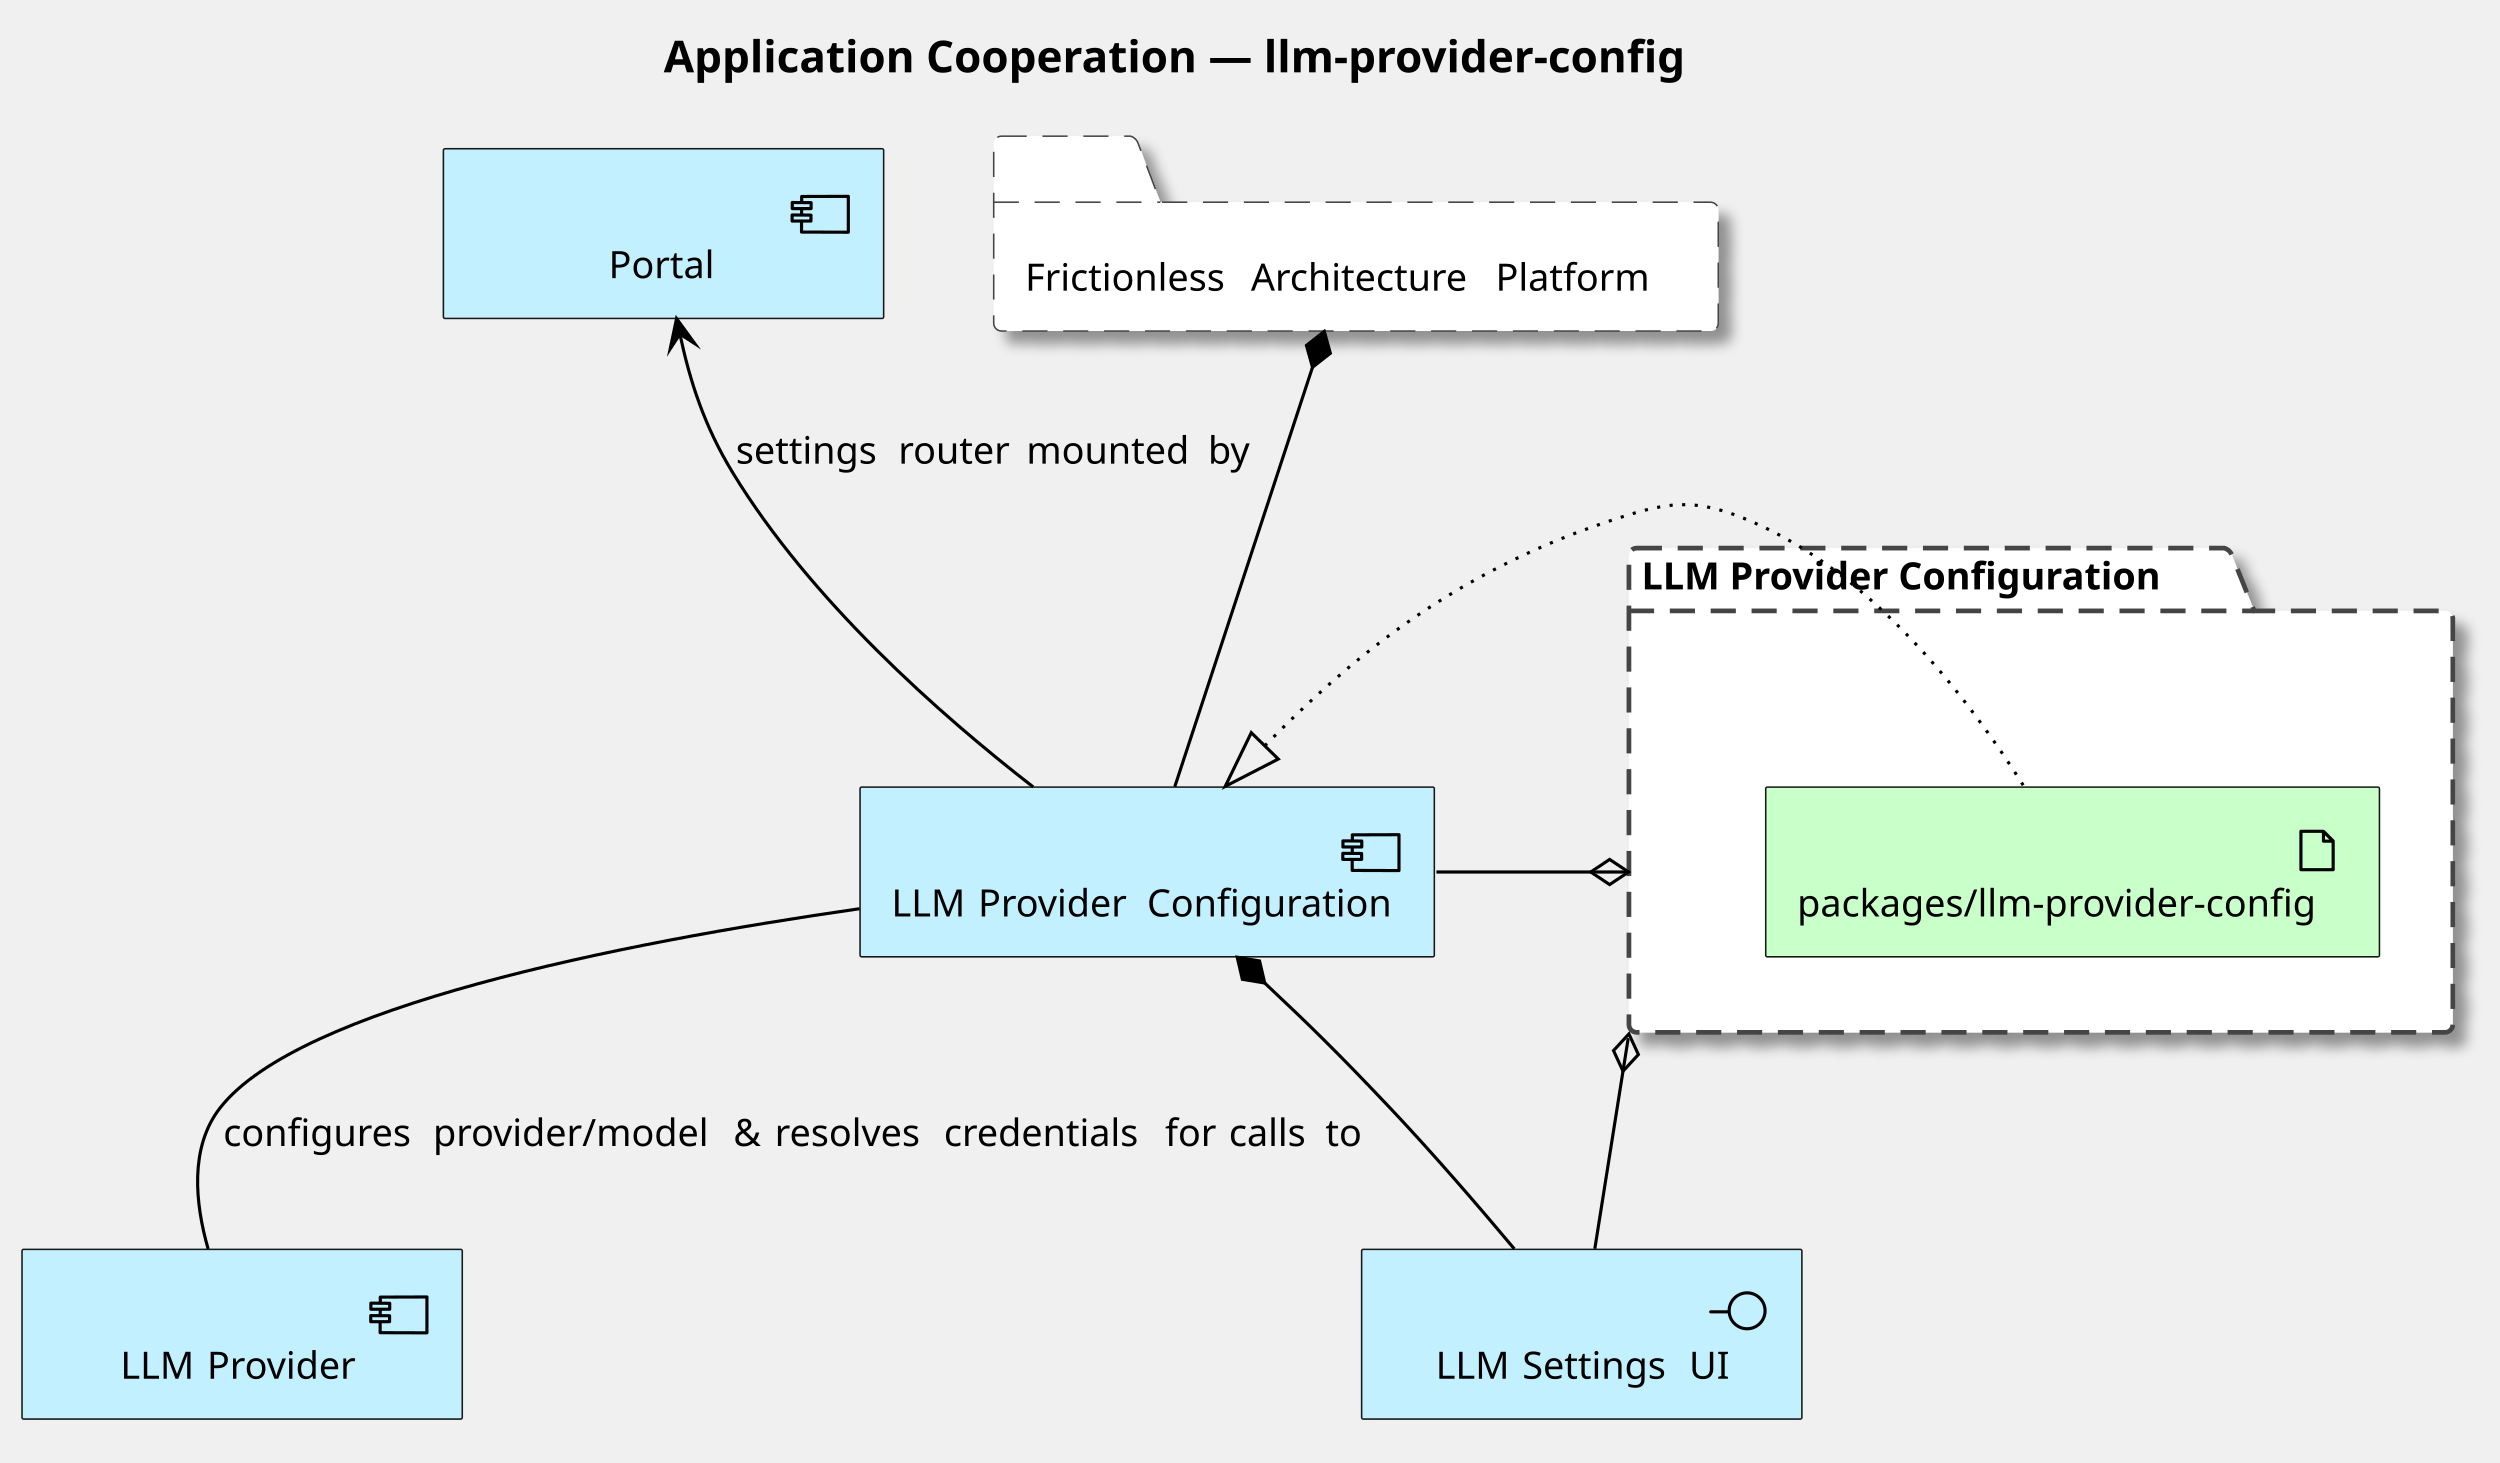
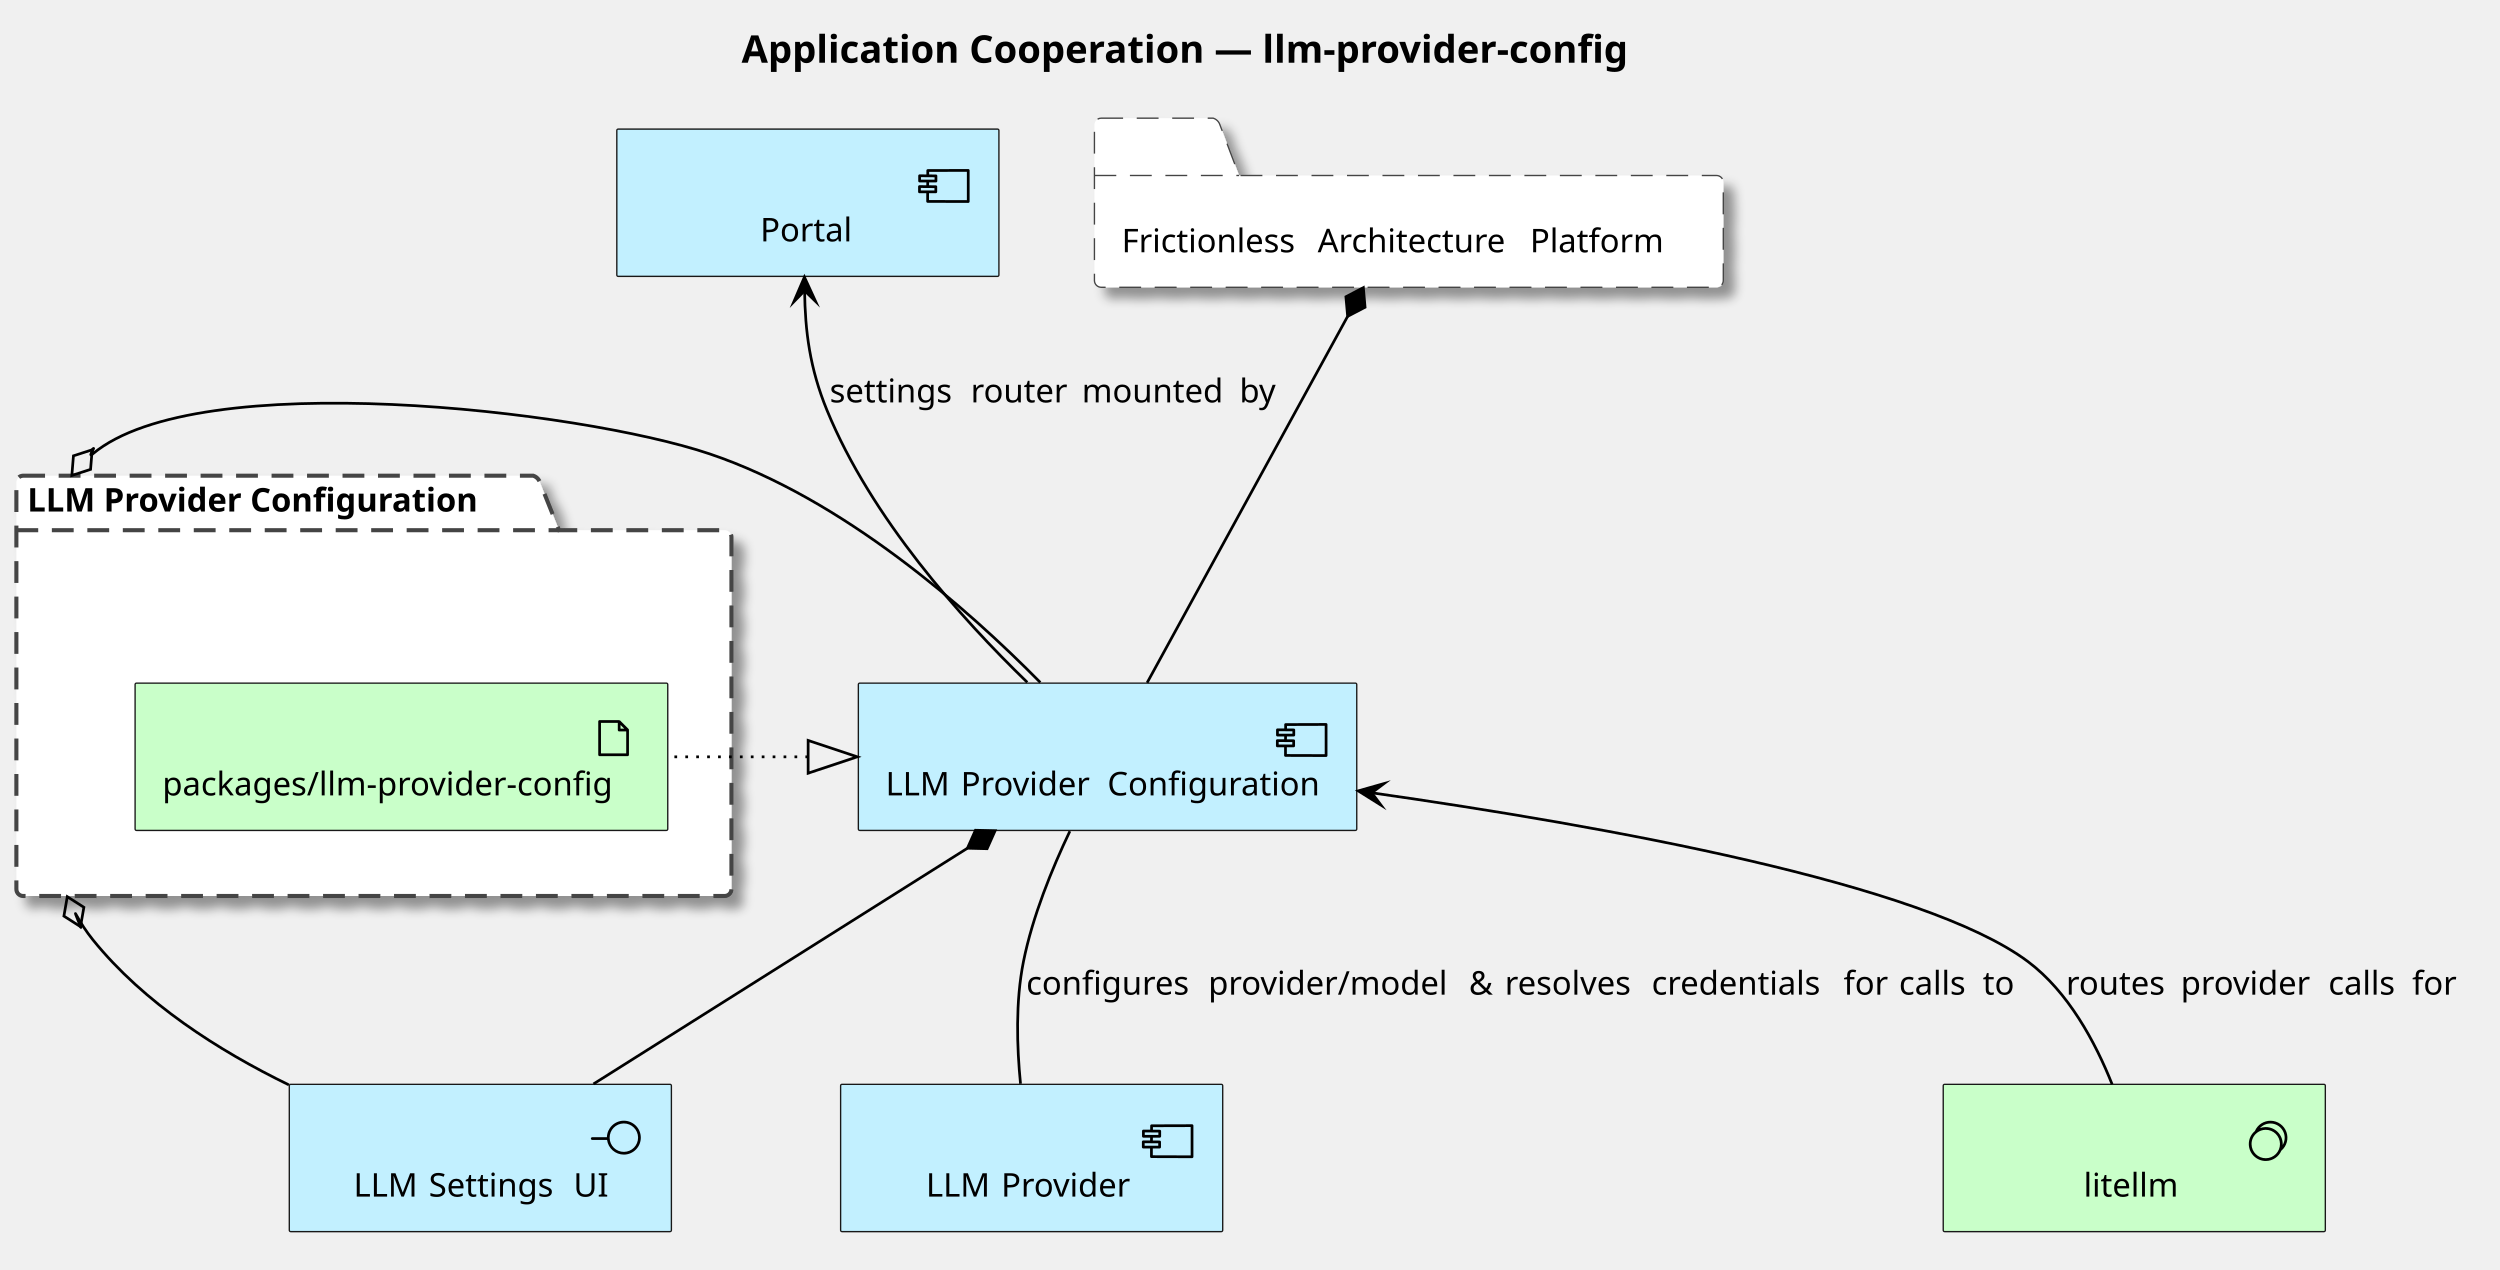
- <svg xmlns="http://www.w3.org/2000/svg" version="1.1" data-diagram-type="DESCRIPTION" style="width:795px;height:465px;background:#FFFFFF;" width="795px" height="465px" viewBox="0 0 795 465" zoomAndPan="magnify" preserveAspectRatio="none" contentStyleType="text/css">
+ <svg xmlns="http://www.w3.org/2000/svg" version="1.1" data-diagram-type="DESCRIPTION" style="width:916px;height:465px;background:#FFFFFF;" width="916px" height="465px" viewBox="0 0 916 465" zoomAndPan="magnify" preserveAspectRatio="none" contentStyleType="text/css">
  <defs>
-     <filter id="fdy12fin55q73" x="-1" y="-1" width="300%" height="300%">
+     <filter id="fm1gf6gtoetmj" x="-1" y="-1" width="300%" height="300%">
      <feGaussianBlur result="blurOut" stdDeviation="2" />
      <feColorMatrix type="matrix" in="blurOut" result="blurOut2" values="0 0 0 0 0 0 0 0 0 0 0 0 0 0 0 0 0 0 .4 0" />
      <feOffset result="blurOut3" in="blurOut2" dx="4" dy="4" />
      <feBlend in="SourceGraphic" in2="blurOut3" mode="normal" />
    </filter>
  </defs>
  <g font-family="sans-serif" lengthAdjust="spacing">
    <g class="title" data-source-line="4">
-       <text x="211.067" y="22.995" fill="#000" font-size="14" textLength="365.866" font-weight="700">Application Cooperation — llm-provider-config</text>
+       <text x="271.715" y="22.995" fill="#000" font-size="14" textLength="365.866" font-weight="700">Application Cooperation — llm-provider-config</text>
    </g>
-     <g class="cluster" data-qualified-name="e_id9820051a523257" id="ent0006" data-source-line="340">
-       <path d="M520.5,174.297 L707.342,174.297 A3.75,3.75 0 0 1 709.842,176.797 L716.842,194.266 L777.5,194.266 A2.5,2.5 0 0 1 780,196.766 L780,325.797 A2.5,2.5 0 0 1 777.5,328.297 L520.5,328.297 A2.5,2.5 0 0 1 518,325.797 L518,176.797 A2.5,2.5 0 0 1 520.5,174.297" style="stroke:#444;stroke-width:1.5;stroke-dasharray:8,5;" fill="#FFF" filter="url(#fdy12fin55q73)" />
-       <line x1="518" y1="194.266" x2="716.842" y2="194.266" style="stroke:#444;stroke-width:1.5;stroke-dasharray:8,5;" />
-       <text x="522" y="187.436" fill="#000" font-size="12" textLength="185.842" font-weight="700" font-family="Verdana">LLM Provider Configuration</text>
+     <g class="cluster" data-qualified-name="e_id9820051a523257" id="ent0007" data-source-line="340">
+       <path d="M8.5,174.297 L195.342,174.297 A3.75,3.75 0 0 1 197.842,176.797 L204.842,194.266 L265.5,194.266 A2.5,2.5 0 0 1 268,196.766 L268,325.797 A2.5,2.5 0 0 1 265.5,328.297 L8.5,328.297 A2.5,2.5 0 0 1 6,325.797 L6,176.797 A2.5,2.5 0 0 1 8.5,174.297" style="stroke:#444;stroke-width:1.5;stroke-dasharray:8,5;" fill="#FFF" filter="url(#fm1gf6gtoetmj)" />
+       <line x1="6" y1="194.266" x2="204.842" y2="194.266" style="stroke:#444;stroke-width:1.5;stroke-dasharray:8,5;" />
+       <text x="10" y="187.436" fill="#000" font-size="12" textLength="185.842" font-weight="700" font-family="Verdana">LLM Provider Configuration</text>
    </g>
-     <g class="entity" data-qualified-name="e_id9820051a523257.e_id2b059f9c51b053" id="ent0007" data-source-line="247">
-       <rect x="561.5" y="250.297" width="195.166" height="53.969" fill="#C9FFC9" style="stroke:#181818;stroke-width:0.5;" rx="0.5" ry="0.5" />
-       <path d="M731.696,263.847 A0.5,0.5 0 0 0 731.196,264.347 L731.196,276.556 A0.5,0.5 0 0 0 731.696,277.056 L741.944,277.056 A0.5,0.5 0 0 0 742.444,276.556 L742.444,267.429 A0.5,0.5 0 0 0 742.297,267.076 L739.218,263.994 A0.5,0.5 0 0 0 739.09,263.968 A0.5,0.5 0 0 0 738.797,263.847 M732.196,264.847 L738.364,264.847 L738.364,267.496 A0.5,0.5 0 0 0 738.864,267.995 L741.444,267.995 L741.444,276.056 L732.196,276.056 M739.364,265.62 L740.737,266.996 L739.364,266.996" fill="#000" />
-       <text x="571.5" y="291.436" fill="#000" font-size="12" textLength="175.166" font-family="Verdana">packages/llm-provider-config</text>
+     <g class="entity" data-qualified-name="e_id9820051a523257.e_id2b059f9c51b053" id="ent0008" data-source-line="247">
+       <rect x="49.5" y="250.297" width="195.166" height="53.969" fill="#C9FFC9" style="stroke:#181818;stroke-width:0.5;" rx="0.5" ry="0.5" />
+       <path d="M219.696,263.847 A0.5,0.5 0 0 0 219.196,264.347 L219.196,276.556 A0.5,0.5 0 0 0 219.696,277.056 L229.944,277.056 A0.5,0.5 0 0 0 230.444,276.556 L230.444,267.429 A0.5,0.5 0 0 0 230.297,267.076 L227.218,263.994 A0.5,0.5 0 0 0 227.09,263.968 A0.5,0.5 0 0 0 226.797,263.847 M220.196,264.847 L226.364,264.847 L226.364,267.496 A0.5,0.5 0 0 0 226.864,267.995 L229.444,267.995 L229.444,276.056 L220.196,276.056 M227.364,265.62 L228.737,266.996 L227.364,266.996" fill="#000" />
+       <text x="59.5" y="291.436" fill="#000" font-size="12" textLength="175.166" font-family="Verdana">packages/llm-provider-config</text>
    </g>
    <g class="entity" data-qualified-name="e_id54dd4701dbf151" id="ent0001" data-source-line="340">
-       <path d="M318.5,43.297 L359.5,43.297 A3.75,3.75 0 0 1 362,45.797 L369,64.297 L543.914,64.297 A2.5,2.5 0 0 1 546.414,66.797 L546.414,102.766 A2.5,2.5 0 0 1 543.914,105.266 L318.5,105.266 A2.5,2.5 0 0 1 316,102.766 L316,45.797 A2.5,2.5 0 0 1 318.5,43.297" style="stroke:#444;stroke-width:0.5;stroke-dasharray:8,5;" fill="#FFF" filter="url(#fdy12fin55q73)" />
-       <line x1="316" y1="64.297" x2="369" y2="64.297" style="stroke:#444;stroke-width:0.5;stroke-dasharray:8,5;" />
-       <text x="326" y="92.436" fill="#000" font-size="12" textLength="67.975" font-family="Verdana">Frictionless</text>
-       <text x="393.975" y="92.436" fill="#000" font-size="12" font-family="Verdana"> </text>
-       <text x="397.789" y="92.436" fill="#000" font-size="12" textLength="73.992" font-family="Verdana">Architecture</text>
-       <text x="471.781" y="92.436" fill="#000" font-size="12" font-family="Verdana"> </text>
-       <text x="475.596" y="92.436" fill="#000" font-size="12" textLength="50.818" font-family="Verdana">Platform</text>
+       <path d="M403.5,43.297 L444.5,43.297 A3.75,3.75 0 0 1 447,45.797 L454,64.297 L628.914,64.297 A2.5,2.5 0 0 1 631.414,66.797 L631.414,102.766 A2.5,2.5 0 0 1 628.914,105.266 L403.5,105.266 A2.5,2.5 0 0 1 401,102.766 L401,45.797 A2.5,2.5 0 0 1 403.5,43.297" style="stroke:#444;stroke-width:0.5;stroke-dasharray:8,5;" fill="#FFF" filter="url(#fm1gf6gtoetmj)" />
+       <line x1="401" y1="64.297" x2="454" y2="64.297" style="stroke:#444;stroke-width:0.5;stroke-dasharray:8,5;" />
+       <text x="411" y="92.436" fill="#000" font-size="12" textLength="67.975" font-family="Verdana">Frictionless</text>
+       <text x="478.975" y="92.436" fill="#000" font-size="12" font-family="Verdana"> </text>
+       <text x="482.789" y="92.436" fill="#000" font-size="12" textLength="73.992" font-family="Verdana">Architecture</text>
+       <text x="556.781" y="92.436" fill="#000" font-size="12" font-family="Verdana"> </text>
+       <text x="560.596" y="92.436" fill="#000" font-size="12" textLength="50.818" font-family="Verdana">Platform</text>
    </g>
    <g class="entity" data-qualified-name="e_id305eddd7c8dc55" id="ent0002" data-source-line="167">
-       <rect x="273.5" y="250.297" width="182.615" height="53.969" fill="#C2F0FF" style="stroke:#181818;stroke-width:0.5;" rx="0.5" ry="0.5" />
-       <path d="M444.875,264.936 L430.049,264.983 A0.5,0.5 0 0 0 429.55,265.483 L429.55,266.92 L427.061,266.901 A0.5,0.5 0 0 0 426.557,267.401 L426.557,269.336 A0.5,0.5 0 0 0 427.057,269.836 L429.538,269.836 L429.514,270.879 L427.014,270.859 A0.5,0.5 0 0 0 426.51,271.36 L426.51,273.295 A0.5,0.5 0 0 0 427.01,273.795 L429.503,273.795 L429.503,276.797 A0.5,0.5 0 0 0 430.003,277.297 L444.876,277.344 A0.5,0.5 0 0 0 445.378,276.844 L445.378,265.436 A0.5,0.5 0 0 0 444.876,264.936 M444.377,265.938 L444.377,276.342 L430.502,276.299 L430.502,273.795 L432.996,273.795 A0.5,0.5 0 0 0 433.496,273.295 L433.496,271.407 A0.5,0.5 0 0 0 433,270.907 L430.514,270.887 L430.538,269.836 L433.043,269.836 A0.5,0.5 0 0 0 433.543,269.336 L433.543,267.447 A0.5,0.5 0 0 0 433.047,266.948 L430.549,266.928 L430.549,265.981 M427.557,267.905 L432.543,267.943 L432.543,268.836 L427.557,268.836 M427.51,271.864 L432.496,271.903 L432.496,272.795 L427.51,272.795" fill="#000" />
-       <text x="283.5" y="291.436" fill="#000" font-size="12" textLength="23.725" font-family="Verdana">LLM</text>
-       <text x="307.225" y="291.436" fill="#000" font-size="12" font-family="Verdana"> </text>
-       <text x="311.039" y="291.436" fill="#000" font-size="12" textLength="49.881" font-family="Verdana">Provider</text>
-       <text x="360.92" y="291.436" fill="#000" font-size="12" font-family="Verdana"> </text>
-       <text x="364.734" y="291.436" fill="#000" font-size="12" textLength="81.381" font-family="Verdana">Configuration</text>
+       <rect x="314.5" y="250.297" width="182.615" height="53.969" fill="#C2F0FF" style="stroke:#181818;stroke-width:0.5;" rx="0.5" ry="0.5" />
+       <path d="M485.875,264.936 L471.049,264.983 A0.5,0.5 0 0 0 470.55,265.483 L470.55,266.92 L468.061,266.901 A0.5,0.5 0 0 0 467.557,267.401 L467.557,269.336 A0.5,0.5 0 0 0 468.057,269.836 L470.538,269.836 L470.514,270.879 L468.014,270.859 A0.5,0.5 0 0 0 467.51,271.36 L467.51,273.295 A0.5,0.5 0 0 0 468.01,273.795 L470.503,273.795 L470.503,276.797 A0.5,0.5 0 0 0 471.003,277.297 L485.876,277.344 A0.5,0.5 0 0 0 486.378,276.844 L486.378,265.436 A0.5,0.5 0 0 0 485.876,264.936 M485.377,265.938 L485.377,276.342 L471.502,276.299 L471.502,273.795 L473.996,273.795 A0.5,0.5 0 0 0 474.496,273.295 L474.496,271.407 A0.5,0.5 0 0 0 474,270.907 L471.514,270.887 L471.538,269.836 L474.043,269.836 A0.5,0.5 0 0 0 474.543,269.336 L474.543,267.447 A0.5,0.5 0 0 0 474.047,266.948 L471.549,266.928 L471.549,265.981 M468.557,267.905 L473.543,267.943 L473.543,268.836 L468.557,268.836 M468.51,271.864 L473.496,271.903 L473.496,272.795 L468.51,272.795" fill="#000" />
+       <text x="324.5" y="291.436" fill="#000" font-size="12" textLength="23.725" font-family="Verdana">LLM</text>
+       <text x="348.225" y="291.436" fill="#000" font-size="12" font-family="Verdana"> </text>
+       <text x="352.039" y="291.436" fill="#000" font-size="12" textLength="49.881" font-family="Verdana">Provider</text>
+       <text x="401.92" y="291.436" fill="#000" font-size="12" font-family="Verdana"> </text>
+       <text x="405.734" y="291.436" fill="#000" font-size="12" textLength="81.381" font-family="Verdana">Configuration</text>
    </g>
    <g class="entity" data-qualified-name="e_id6c2233bb09755d" id="ent0003" data-source-line="167">
-       <rect x="141" y="47.297" width="140" height="53.969" fill="#C2F0FF" style="stroke:#181818;stroke-width:0.5;" rx="0.5" ry="0.5" />
-       <path d="M269.76,61.936 L254.934,61.983 A0.5,0.5 0 0 0 254.434,62.483 L254.434,63.92 L251.946,63.901 A0.5,0.5 0 0 0 251.442,64.401 L251.442,66.336 A0.5,0.5 0 0 0 251.942,66.836 L254.422,66.836 L254.399,67.879 L251.899,67.859 A0.5,0.5 0 0 0 251.395,68.36 L251.395,70.295 A0.5,0.5 0 0 0 251.895,70.795 L254.387,70.795 L254.387,73.797 A0.5,0.5 0 0 0 254.888,74.297 L269.761,74.344 A0.5,0.5 0 0 0 270.262,73.844 L270.262,62.436 A0.5,0.5 0 0 0 269.761,61.936 M269.262,62.938 L269.262,73.342 L255.387,73.299 L255.387,70.795 L257.881,70.795 A0.5,0.5 0 0 0 258.381,70.295 L258.381,68.407 A0.5,0.5 0 0 0 257.885,67.907 L255.399,67.887 L255.422,66.836 L257.928,66.836 A0.5,0.5 0 0 0 258.428,66.336 L258.428,64.447 A0.5,0.5 0 0 0 257.932,63.948 L255.434,63.928 L255.434,62.981 M252.442,64.905 L257.428,64.943 L257.428,65.836 L252.442,65.836 M252.395,68.864 L257.381,68.903 L257.381,69.795 L252.395,69.795" fill="#000" />
-       <text x="193.548" y="88.436" fill="#000" font-size="12" textLength="34.904" font-family="Verdana">Portal</text>
+       <rect x="226" y="47.297" width="140" height="53.969" fill="#C2F0FF" style="stroke:#181818;stroke-width:0.5;" rx="0.5" ry="0.5" />
+       <path d="M354.76,61.936 L339.934,61.983 A0.5,0.5 0 0 0 339.434,62.483 L339.434,63.92 L336.946,63.901 A0.5,0.5 0 0 0 336.442,64.401 L336.442,66.336 A0.5,0.5 0 0 0 336.942,66.836 L339.422,66.836 L339.399,67.879 L336.899,67.859 A0.5,0.5 0 0 0 336.395,68.36 L336.395,70.295 A0.5,0.5 0 0 0 336.895,70.795 L339.387,70.795 L339.387,73.797 A0.5,0.5 0 0 0 339.888,74.297 L354.761,74.344 A0.5,0.5 0 0 0 355.262,73.844 L355.262,62.436 A0.5,0.5 0 0 0 354.761,61.936 M354.262,62.938 L354.262,73.342 L340.387,73.299 L340.387,70.795 L342.881,70.795 A0.5,0.5 0 0 0 343.381,70.295 L343.381,68.407 A0.5,0.5 0 0 0 342.885,67.907 L340.399,67.887 L340.422,66.836 L342.928,66.836 A0.5,0.5 0 0 0 343.428,66.336 L343.428,64.447 A0.5,0.5 0 0 0 342.932,63.948 L340.434,63.928 L340.434,62.981 M337.442,64.905 L342.428,64.943 L342.428,65.836 L337.442,65.836 M337.395,68.864 L342.381,68.903 L342.381,69.795 L337.395,69.795" fill="#000" />
+       <text x="278.548" y="88.436" fill="#000" font-size="12" textLength="34.904" font-family="Verdana">Portal</text>
    </g>
    <g class="entity" data-qualified-name="e_idcefe9c2a8ca45f" id="ent0004" data-source-line="173">
-       <rect x="433" y="397.297" width="140" height="53.969" fill="#C2F0FF" style="stroke:#181818;stroke-width:0.5;" rx="0.5" ry="0.5" />
-       <path d="M555.495,410.627 C552.157,410.672 549.461,413.359 549.373,416.668 L544.001,416.668 A0.5,0.5 0 0 0 543.501,417.168 A0.5,0.5 0 0 0 544.001,417.668 L549.427,417.668 C549.838,420.727 552.481,423.079 555.643,423.047 C559.063,423.012 561.819,420.203 561.79,416.783 C561.761,413.364 558.957,410.604 555.538,410.627 A0.5,0.5 0 0 0 555.526,410.638 A0.5,0.5 0 0 0 555.495,410.627 M555.518,411.617 A0.5,0.5 0 0 0 555.544,411.627 C558.423,411.607 560.765,413.913 560.79,416.793 C560.814,419.673 558.513,422.018 555.633,422.047 C552.754,422.076 550.404,419.778 550.37,416.899 C550.335,414.019 552.629,411.666 555.508,411.627 A0.5,0.5 0 0 0 555.518,411.617" fill="#000" />
-       <text x="456.553" y="438.436" fill="#000" font-size="12" textLength="23.725" font-family="Verdana">LLM</text>
-       <text x="480.277" y="438.436" fill="#000" font-size="12" font-family="Verdana"> </text>
-       <text x="484.092" y="438.436" fill="#000" font-size="12" textLength="49.219" font-family="Verdana">Settings</text>
-       <text x="533.311" y="438.436" fill="#000" font-size="12" font-family="Verdana"> </text>
-       <text x="537.125" y="438.436" fill="#000" font-size="12" textLength="12.322" font-family="Verdana">UI</text>
+       <rect x="106" y="397.297" width="140" height="53.969" fill="#C2F0FF" style="stroke:#181818;stroke-width:0.5;" rx="0.5" ry="0.5" />
+       <path d="M228.495,410.627 C225.157,410.672 222.461,413.359 222.373,416.668 L217.001,416.668 A0.5,0.5 0 0 0 216.501,417.168 A0.5,0.5 0 0 0 217.001,417.668 L222.427,417.668 C222.838,420.727 225.481,423.079 228.643,423.047 C232.063,423.012 234.819,420.203 234.79,416.783 C234.761,413.364 231.957,410.604 228.538,410.627 A0.5,0.5 0 0 0 228.526,410.638 A0.5,0.5 0 0 0 228.495,410.627 M228.518,411.617 A0.5,0.5 0 0 0 228.544,411.627 C231.423,411.607 233.765,413.913 233.79,416.793 C233.814,419.673 231.513,422.018 228.633,422.047 C225.754,422.076 223.404,419.778 223.37,416.899 C223.335,414.019 225.629,411.666 228.508,411.627 A0.5,0.5 0 0 0 228.518,411.617" fill="#000" />
+       <text x="129.553" y="438.436" fill="#000" font-size="12" textLength="23.725" font-family="Verdana">LLM</text>
+       <text x="153.277" y="438.436" fill="#000" font-size="12" font-family="Verdana"> </text>
+       <text x="157.092" y="438.436" fill="#000" font-size="12" textLength="49.219" font-family="Verdana">Settings</text>
+       <text x="206.311" y="438.436" fill="#000" font-size="12" font-family="Verdana"> </text>
+       <text x="210.125" y="438.436" fill="#000" font-size="12" textLength="12.322" font-family="Verdana">UI</text>
    </g>
    <g class="entity" data-qualified-name="e_id2610ae0cc2cc50" id="ent0005" data-source-line="167">
-       <rect x="7" y="397.297" width="140" height="53.969" fill="#C2F0FF" style="stroke:#181818;stroke-width:0.5;" rx="0.5" ry="0.5" />
-       <path d="M135.76,411.936 L120.934,411.983 A0.5,0.5 0 0 0 120.434,412.483 L120.434,413.92 L117.946,413.901 A0.5,0.5 0 0 0 117.442,414.401 L117.442,416.336 A0.5,0.5 0 0 0 117.942,416.836 L120.422,416.836 L120.399,417.879 L117.899,417.859 A0.5,0.5 0 0 0 117.395,418.36 L117.395,420.295 A0.5,0.5 0 0 0 117.895,420.795 L120.387,420.795 L120.387,423.797 A0.5,0.5 0 0 0 120.888,424.297 L135.761,424.344 A0.5,0.5 0 0 0 136.262,423.844 L136.262,412.436 A0.5,0.5 0 0 0 135.761,411.936 M135.262,412.938 L135.262,423.342 L121.387,423.299 L121.387,420.795 L123.881,420.795 A0.5,0.5 0 0 0 124.381,420.295 L124.381,418.407 A0.5,0.5 0 0 0 123.885,417.907 L121.399,417.887 L121.422,416.836 L123.928,416.836 A0.5,0.5 0 0 0 124.428,416.336 L124.428,414.447 A0.5,0.5 0 0 0 123.932,413.948 L121.434,413.928 L121.434,412.981 M118.442,414.905 L123.428,414.943 L123.428,415.836 L118.442,415.836 M118.395,418.864 L123.381,418.903 L123.381,419.795 L118.395,419.795" fill="#000" />
-       <text x="38.29" y="438.436" fill="#000" font-size="12" textLength="23.725" font-family="Verdana">LLM</text>
-       <text x="62.015" y="438.436" fill="#000" font-size="12" font-family="Verdana"> </text>
-       <text x="65.829" y="438.436" fill="#000" font-size="12" textLength="49.881" font-family="Verdana">Provider</text>
+       <rect x="308" y="397.297" width="140" height="53.969" fill="#C2F0FF" style="stroke:#181818;stroke-width:0.5;" rx="0.5" ry="0.5" />
+       <path d="M436.76,411.936 L421.934,411.983 A0.5,0.5 0 0 0 421.434,412.483 L421.434,413.92 L418.946,413.901 A0.5,0.5 0 0 0 418.442,414.401 L418.442,416.336 A0.5,0.5 0 0 0 418.942,416.836 L421.422,416.836 L421.399,417.879 L418.899,417.859 A0.5,0.5 0 0 0 418.395,418.36 L418.395,420.295 A0.5,0.5 0 0 0 418.895,420.795 L421.387,420.795 L421.387,423.797 A0.5,0.5 0 0 0 421.888,424.297 L436.761,424.344 A0.5,0.5 0 0 0 437.262,423.844 L437.262,412.436 A0.5,0.5 0 0 0 436.761,411.936 M436.262,412.938 L436.262,423.342 L422.387,423.299 L422.387,420.795 L424.881,420.795 A0.5,0.5 0 0 0 425.381,420.295 L425.381,418.407 A0.5,0.5 0 0 0 424.885,417.907 L422.399,417.887 L422.422,416.836 L424.928,416.836 A0.5,0.5 0 0 0 425.428,416.336 L425.428,414.447 A0.5,0.5 0 0 0 424.932,413.948 L422.434,413.928 L422.434,412.981 M419.442,414.905 L424.428,414.943 L424.428,415.836 L419.442,415.836 M419.395,418.864 L424.381,418.903 L424.381,419.795 L419.395,419.795" fill="#000" />
+       <text x="339.29" y="438.436" fill="#000" font-size="12" textLength="23.725" font-family="Verdana">LLM</text>
+       <text x="363.015" y="438.436" fill="#000" font-size="12" font-family="Verdana"> </text>
+       <text x="366.829" y="438.436" fill="#000" font-size="12" textLength="49.881" font-family="Verdana">Provider</text>
    </g>
-     <g class="link" data-entity-1="ent0001" data-entity-2="ent0002" id="lnk8" data-source-line="349" data-link-type="composition">
-       <path d="M417.377,116.788 C404.467,156.108 385.81,212.917 373.58,250.167" style="stroke:#000;stroke-width:1;" fill="none" id="e_id54dd4701dbf151-backto-e_id305eddd7c8dc55" />
-       <polygon points="421.12,105.387,415.448,109.84,417.377,116.788,423.049,112.335,421.12,105.387" fill="#000" style="stroke:#000;stroke-width:1;stroke-linejoin:miter;stroke-miterlimit:10;" />
-       <text x="410" y="147.436" fill="#000" font-size="12" font-family="Verdana"> </text>
+     <g class="entity" data-qualified-name="e_ida94fafd401dd5f" id="ent0006" data-source-line="210">
+       <rect x="712" y="397.297" width="140" height="53.969" fill="#C9FFC9" style="stroke:#181818;stroke-width:0.5;" rx="0.5" ry="0.5" />
+       <path d="M831.99,410.647 C829.465,410.609 827.171,412.106 826.184,414.418 C824.81,415.574 823.944,417.313 823.967,419.245 C824.008,422.664 826.82,425.416 830.24,425.381 C832.772,425.355 834.94,423.808 835.882,421.618 A0.5,0.5 0 0 0 835.894,421.608 C837.876,419.94 838.615,417.212 837.746,414.772 C836.877,412.332 834.58,410.686 831.99,410.647 M831.975,411.647 C834.15,411.68 836.073,413.058 836.803,415.108 C837.333,416.597 837.152,418.209 836.375,419.517 C836.382,419.385 836.386,419.252 836.384,419.118 C836.355,415.698 833.552,412.938 830.132,412.961 A0.5,0.5 0 0 0 830.113,412.969 A0.5,0.5 0 0 0 830.091,412.961 C829.377,412.971 828.692,413.102 828.055,413.334 C829.041,412.259 830.456,411.624 831.974,411.647 M830.123,413.954 A0.5,0.5 0 0 0 830.141,413.962 C833.02,413.942 835.36,416.248 835.385,419.128 C835.409,422.007 833.108,424.352 830.228,424.382 C827.349,424.411 825.001,422.113 824.967,419.233 C824.948,417.645 825.637,416.217 826.742,415.249 A0.5,0.5 0 0 0 827.007,415.031 C827.866,414.374 828.938,413.978 830.105,413.962 A0.5,0.5 0 0 0 830.123,413.954" fill="#000" />
+       <text x="763.443" y="438.436" fill="#000" font-size="12" textLength="37.113" font-family="Verdana">litellm</text>
    </g>
-     <g class="link" data-entity-1="ent0002" data-entity-2="ent0005" id="lnk9" data-source-line="349" data-link-type="association">
-       <path d="M273.36,288.967 C196.35,300.037 94.97,320.297 70,352.297 C60.25,364.797 62,382.547 66.19,397.177" style="stroke:#000;stroke-width:1;" fill="none" id="e_id305eddd7c8dc55-e_id2610ae0cc2cc50" />
-       <text x="71" y="364.436" fill="#000" font-size="12" textLength="62.895" font-family="Verdana">configures</text>
-       <text x="133.895" y="364.436" fill="#000" font-size="12" font-family="Verdana"> </text>
-       <text x="137.709" y="364.436" fill="#000" font-size="12" textLength="91.67" font-family="Verdana">provider/model</text>
-       <text x="229.379" y="364.436" fill="#000" font-size="12" font-family="Verdana"> </text>
-       <text x="233.193" y="364.436" fill="#000" font-size="12" font-family="Verdana">&amp;</text>
-       <text x="242.551" y="364.436" fill="#000" font-size="12" font-family="Verdana"> </text>
-       <text x="246.365" y="364.436" fill="#000" font-size="12" textLength="49.98" font-family="Verdana">resolves</text>
-       <text x="296.346" y="364.436" fill="#000" font-size="12" font-family="Verdana"> </text>
-       <text x="300.16" y="364.436" fill="#000" font-size="12" textLength="66.498" font-family="Verdana">credentials</text>
-       <text x="366.658" y="364.436" fill="#000" font-size="12" font-family="Verdana"> </text>
-       <text x="370.473" y="364.436" fill="#000" font-size="12" textLength="16.5" font-family="Verdana">for</text>
-       <text x="386.973" y="364.436" fill="#000" font-size="12" font-family="Verdana"> </text>
-       <text x="390.787" y="364.436" fill="#000" font-size="12" textLength="26.871" font-family="Verdana">calls</text>
-       <text x="417.658" y="364.436" fill="#000" font-size="12" font-family="Verdana"> </text>
-       <text x="421.473" y="364.436" fill="#000" font-size="12" textLength="12.047" font-family="Verdana">to</text>
+     <g class="link" data-entity-1="ent0001" data-entity-2="ent0002" id="lnk9" data-source-line="349" data-link-type="composition">
+       <path d="M493.771,115.915 C472.261,155.235 440.69,212.917 420.3,250.167" style="stroke:#000;stroke-width:1;" fill="none" id="e_id54dd4701dbf151-backto-e_id305eddd7c8dc55" />
+       <polygon points="499.53,105.387,493.141,108.731,493.771,115.915,500.16,112.57,499.53,105.387" fill="#000" style="stroke:#000;stroke-width:1;stroke-linejoin:miter;stroke-miterlimit:10;" />
+       <text x="481" y="147.436" fill="#000" font-size="12" font-family="Verdana"> </text>
    </g>
-     <g class="link" data-entity-1="ent0002" data-entity-2="ent0007" id="lnk11" data-source-line="349" data-link-type="extension">
-       <path d="M402.2,237.183 C428.79,209.973 461.36,182.777 510,166.297 C530.21,159.447 538.49,157.667 558,166.297 C596.6,183.367 626.8,223.277 643.76,250.297" style="stroke:#000;stroke-width:1;stroke-dasharray:1,3;" fill="none" id="e_id305eddd7c8dc55-backto-e_id2b059f9c51b053" />
-       <polygon points="389.62,250.057,406.492,241.377,397.909,232.99,389.62,250.057" fill="none" style="stroke:#000;stroke-width:1;stroke-linejoin:miter;stroke-miterlimit:10;" />
-       <text x="507.5" y="147.436" fill="#000" font-size="12" font-family="Verdana"> </text>
+     <g class="link" data-entity-1="ent0002" data-entity-2="ent0005" id="lnk10" data-source-line="349" data-link-type="association">
+       <path d="M392,304.547 C385.43,318.337 378.32,335.777 375,352.297 C372.06,366.937 372.57,383.597 373.92,397.097" style="stroke:#000;stroke-width:1;" fill="none" id="e_id305eddd7c8dc55-e_id2610ae0cc2cc50" />
+       <text x="376" y="364.436" fill="#000" font-size="12" textLength="62.895" font-family="Verdana">configures</text>
+       <text x="438.895" y="364.436" fill="#000" font-size="12" font-family="Verdana"> </text>
+       <text x="442.709" y="364.436" fill="#000" font-size="12" textLength="91.67" font-family="Verdana">provider/model</text>
+       <text x="534.379" y="364.436" fill="#000" font-size="12" font-family="Verdana"> </text>
+       <text x="538.193" y="364.436" fill="#000" font-size="12" font-family="Verdana">&amp;</text>
+       <text x="547.551" y="364.436" fill="#000" font-size="12" font-family="Verdana"> </text>
+       <text x="551.365" y="364.436" fill="#000" font-size="12" textLength="49.98" font-family="Verdana">resolves</text>
+       <text x="601.346" y="364.436" fill="#000" font-size="12" font-family="Verdana"> </text>
+       <text x="605.16" y="364.436" fill="#000" font-size="12" textLength="66.498" font-family="Verdana">credentials</text>
+       <text x="671.658" y="364.436" fill="#000" font-size="12" font-family="Verdana"> </text>
+       <text x="675.473" y="364.436" fill="#000" font-size="12" textLength="16.5" font-family="Verdana">for</text>
+       <text x="691.973" y="364.436" fill="#000" font-size="12" font-family="Verdana"> </text>
+       <text x="695.787" y="364.436" fill="#000" font-size="12" textLength="26.871" font-family="Verdana">calls</text>
+       <text x="722.658" y="364.436" fill="#000" font-size="12" font-family="Verdana"> </text>
+       <text x="726.473" y="364.436" fill="#000" font-size="12" textLength="12.047" font-family="Verdana">to</text>
    </g>
-     <g class="link" data-entity-1="ent0002" data-entity-2="ent0004" id="lnk12" data-source-line="349" data-link-type="composition">
-       <path d="M402.18,312.599 C416.99,326.499 426.46,335.867 442,352.297 C455.62,366.697 470.12,383.497 481.55,397.147" style="stroke:#000;stroke-width:1;" fill="none" id="e_id305eddd7c8dc55-backto-e_idcefe9c2a8ca45f" />
-       <polygon points="393.43,304.387,395.068,311.41,402.18,312.599,400.542,305.576,393.43,304.387" fill="#000" style="stroke:#000;stroke-width:1;stroke-linejoin:miter;stroke-miterlimit:10;" />
-       <text x="455" y="364.436" fill="#000" font-size="12" font-family="Verdana"> </text>
+     <g class="link" data-entity-1="ent0002" data-entity-2="ent0008" id="lnk12" data-source-line="349" data-link-type="extension">
+       <path d="M296.1,277.297 C273.56,277.297 267.35,277.297 244.55,277.297" style="stroke:#000;stroke-width:1;stroke-dasharray:1,3;" fill="none" id="e_id305eddd7c8dc55-backto-e_id2b059f9c51b053" />
+       <polygon points="314.1,277.297,296.1,271.297,296.1,283.297,314.1,277.297" fill="none" style="stroke:#000;stroke-width:1;stroke-linejoin:miter;stroke-miterlimit:10;" />
+       <text x="278" y="271.436" fill="#000" font-size="12" font-family="Verdana"> </text>
    </g>
-     <g class="link" data-entity-1="ent0003" data-entity-2="ent0002" id="lnk14" data-source-line="349" data-link-type="dependency">
-       <path d="M216.196,106.206 C219.426,121.306 223.9,135.347 233,150.297 C257.72,190.887 298.79,227.167 328.56,250.257" style="stroke:#000;stroke-width:1;" fill="none" id="e_id6c2233bb09755d-backto-e_id305eddd7c8dc55" />
-       <polygon points="215.15,101.317,213.121,110.954,216.196,106.206,220.944,109.281,215.15,101.317" fill="#000" style="stroke:#000;stroke-width:1;stroke-linejoin:miter;stroke-miterlimit:10;" />
-       <text x="234" y="147.436" fill="#000" font-size="12" textLength="47.854" font-family="Verdana">settings</text>
-       <text x="281.854" y="147.436" fill="#000" font-size="12" font-family="Verdana"> </text>
-       <text x="285.668" y="147.436" fill="#000" font-size="12" textLength="36.902" font-family="Verdana">router</text>
-       <text x="322.57" y="147.436" fill="#000" font-size="12" font-family="Verdana"> </text>
-       <text x="326.385" y="147.436" fill="#000" font-size="12" textLength="53.947" font-family="Verdana">mounted</text>
-       <text x="380.332" y="147.436" fill="#000" font-size="12" font-family="Verdana"> </text>
-       <text x="384.146" y="147.436" fill="#000" font-size="12" textLength="14.719" font-family="Verdana">by</text>
+     <g class="link" data-entity-1="ent0002" data-entity-2="ent0004" id="lnk13" data-source-line="349" data-link-type="composition">
+       <path d="M354.46,310.788 C312.82,337.048 259.1,370.907 217.44,397.167" style="stroke:#000;stroke-width:1;" fill="none" id="e_id305eddd7c8dc55-backto-e_idcefe9c2a8ca45f" />
+       <polygon points="364.61,304.387,357.401,304.204,354.46,310.788,361.669,310.971,364.61,304.387" fill="#000" style="stroke:#000;stroke-width:1;stroke-linejoin:miter;stroke-miterlimit:10;" />
+       <text x="286" y="364.436" fill="#000" font-size="12" font-family="Verdana"> </text>
    </g>
-     <g class="link" data-entity-1="ent0006" data-entity-2="ent0002" id="lnk15" data-source-line="349" data-link-type="aggregation">
-       <path d="M505.857,277.297 C505.73,277.297 517.412,277.297 517.283,277.297 C517.024,277.297 516.76,277.297 516.49,277.297 C515.952,277.297 515.394,277.297 514.816,277.297 C513.661,277.297 512.428,277.297 511.125,277.297 C508.519,277.297 505.629,277.297 502.504,277.297 C490.003,277.297 473.735,277.297 456.79,277.297" style="stroke:#000;stroke-width:1;" fill="none" id="e_id9820051a523257-backto-e_id305eddd7c8dc55" />
-       <polygon points="517.857,277.297,511.857,273.297,505.857,277.297,511.857,281.297,517.857,277.297" fill="none" style="stroke:#000;stroke-width:1;stroke-linejoin:miter;stroke-miterlimit:10;" />
-       <text x="489.57" y="271.436" fill="#000" font-size="12" font-family="Verdana"> </text>
+     <g class="link" data-entity-1="ent0003" data-entity-2="ent0002" id="lnk15" data-source-line="349" data-link-type="dependency">
+       <path d="M294.804,106.526 C294.994,121.356 296.7,134.927 303,150.297 C319.19,189.767 352.11,226.517 376.4,250.017" style="stroke:#000;stroke-width:1;" fill="none" id="e_id6c2233bb09755d-backto-e_id305eddd7c8dc55" />
+       <polygon points="294.74,101.527,290.856,110.577,294.804,106.526,298.855,110.475,294.74,101.527" fill="#000" style="stroke:#000;stroke-width:1;stroke-linejoin:miter;stroke-miterlimit:10;" />
+       <text x="304" y="147.436" fill="#000" font-size="12" textLength="47.854" font-family="Verdana">settings</text>
+       <text x="351.854" y="147.436" fill="#000" font-size="12" font-family="Verdana"> </text>
+       <text x="355.668" y="147.436" fill="#000" font-size="12" textLength="36.902" font-family="Verdana">router</text>
+       <text x="392.57" y="147.436" fill="#000" font-size="12" font-family="Verdana"> </text>
+       <text x="396.385" y="147.436" fill="#000" font-size="12" textLength="53.947" font-family="Verdana">mounted</text>
+       <text x="450.332" y="147.436" fill="#000" font-size="12" font-family="Verdana"> </text>
+       <text x="454.146" y="147.436" fill="#000" font-size="12" textLength="14.719" font-family="Verdana">by</text>
    </g>
-     <g class="link" data-entity-1="ent0006" data-entity-2="ent0004" id="lnk16" data-source-line="349" data-link-type="aggregation">
-       <path d="M516.112,340.638 C516.051,341.026 517.777,330.144 517.715,330.534 C517.591,331.313 517.467,332.096 517.343,332.882 C516.844,336.024 516.338,339.215 515.828,342.427 C514.809,348.853 513.775,355.367 512.76,361.765 C510.729,374.561 508.773,386.889 507.15,397.107" style="stroke:#000;stroke-width:1;" fill="none" id="e_id9820051a523257-backto-e_idcefe9c2a8ca45f" />
-       <polygon points="517.992,328.787,513.102,334.086,516.112,340.638,521.003,335.339,517.992,328.787" fill="none" style="stroke:#000;stroke-width:1;stroke-linejoin:miter;stroke-miterlimit:10;" />
-       <text x="514" y="364.436" fill="#000" font-size="12" font-family="Verdana"> </text>
+     <g class="link" data-entity-1="ent0002" data-entity-2="ent0006" id="lnk17" data-source-line="349" data-link-type="dependency">
+       <path d="M502.61,290.484 C588.67,302.774 704.81,323.727 743,352.297 C757.86,363.417 767.77,381.947 773.88,397.287" style="stroke:#000;stroke-width:1;" fill="none" id="e_id305eddd7c8dc55-backto-e_ida94fafd401dd5f" />
+       <polygon points="497.66,289.777,506.004,295.009,502.61,290.484,507.135,287.089,497.66,289.777" fill="#000" style="stroke:#000;stroke-width:1;stroke-linejoin:miter;stroke-miterlimit:10;" />
+       <text x="757" y="364.436" fill="#000" font-size="12" textLength="38.221" font-family="Verdana">routes</text>
+       <text x="795.221" y="364.436" fill="#000" font-size="12" font-family="Verdana"> </text>
+       <text x="799.035" y="364.436" fill="#000" font-size="12" textLength="50.262" font-family="Verdana">provider</text>
+       <text x="849.297" y="364.436" fill="#000" font-size="12" font-family="Verdana"> </text>
+       <text x="853.111" y="364.436" fill="#000" font-size="12" textLength="26.871" font-family="Verdana">calls</text>
+       <text x="879.982" y="364.436" fill="#000" font-size="12" font-family="Verdana"> </text>
+       <text x="883.797" y="364.436" fill="#000" font-size="12" textLength="16.5" font-family="Verdana">for</text>
+     </g>
+     <g class="link" data-entity-1="ent0007" data-entity-2="ent0002" id="lnk18" data-source-line="349" data-link-type="aggregation">
+       <path d="M33.772,164.794 C35.675,162.575 31.709,168.212 34,166.297 C72.53,134.087 212.41,150.257 260,166.297 C308.88,182.767 354.36,222.847 381.17,250.057" style="stroke:#000;stroke-width:1;" fill="none" id="e_id9820051a523257-backto-e_id305eddd7c8dc55" />
+       <polygon points="26.324,174.203,33.184,171.982,33.772,164.794,26.911,167.016,26.324,174.203" fill="none" style="stroke:#000;stroke-width:1;stroke-linejoin:miter;stroke-miterlimit:10;" />
+       <text x="95.5" y="147.436" fill="#000" font-size="12" font-family="Verdana"> </text>
+     </g>
+     <g class="link" data-entity-1="ent0007" data-entity-2="ent0004" id="lnk19" data-source-line="349" data-link-type="aggregation">
+       <path d="M29.493,339.532 C30.286,341.257 26.882,333.275 27.792,334.934 C29.611,338.251 31.67,341.408 34,344.297 C52.68,367.467 80.08,384.957 105.84,397.507" style="stroke:#000;stroke-width:1;" fill="none" id="e_id9820051a523257-backto-e_idcefe9c2a8ca45f" />
+       <polygon points="24.654,328.551,23.413,335.654,29.493,339.532,30.733,332.428,24.654,328.551" fill="none" style="stroke:#000;stroke-width:1;stroke-linejoin:miter;stroke-miterlimit:10;" />
+       <text x="57" y="364.436" fill="#000" font-size="12" font-family="Verdana"> </text>
    </g>
  </g>
</svg>
